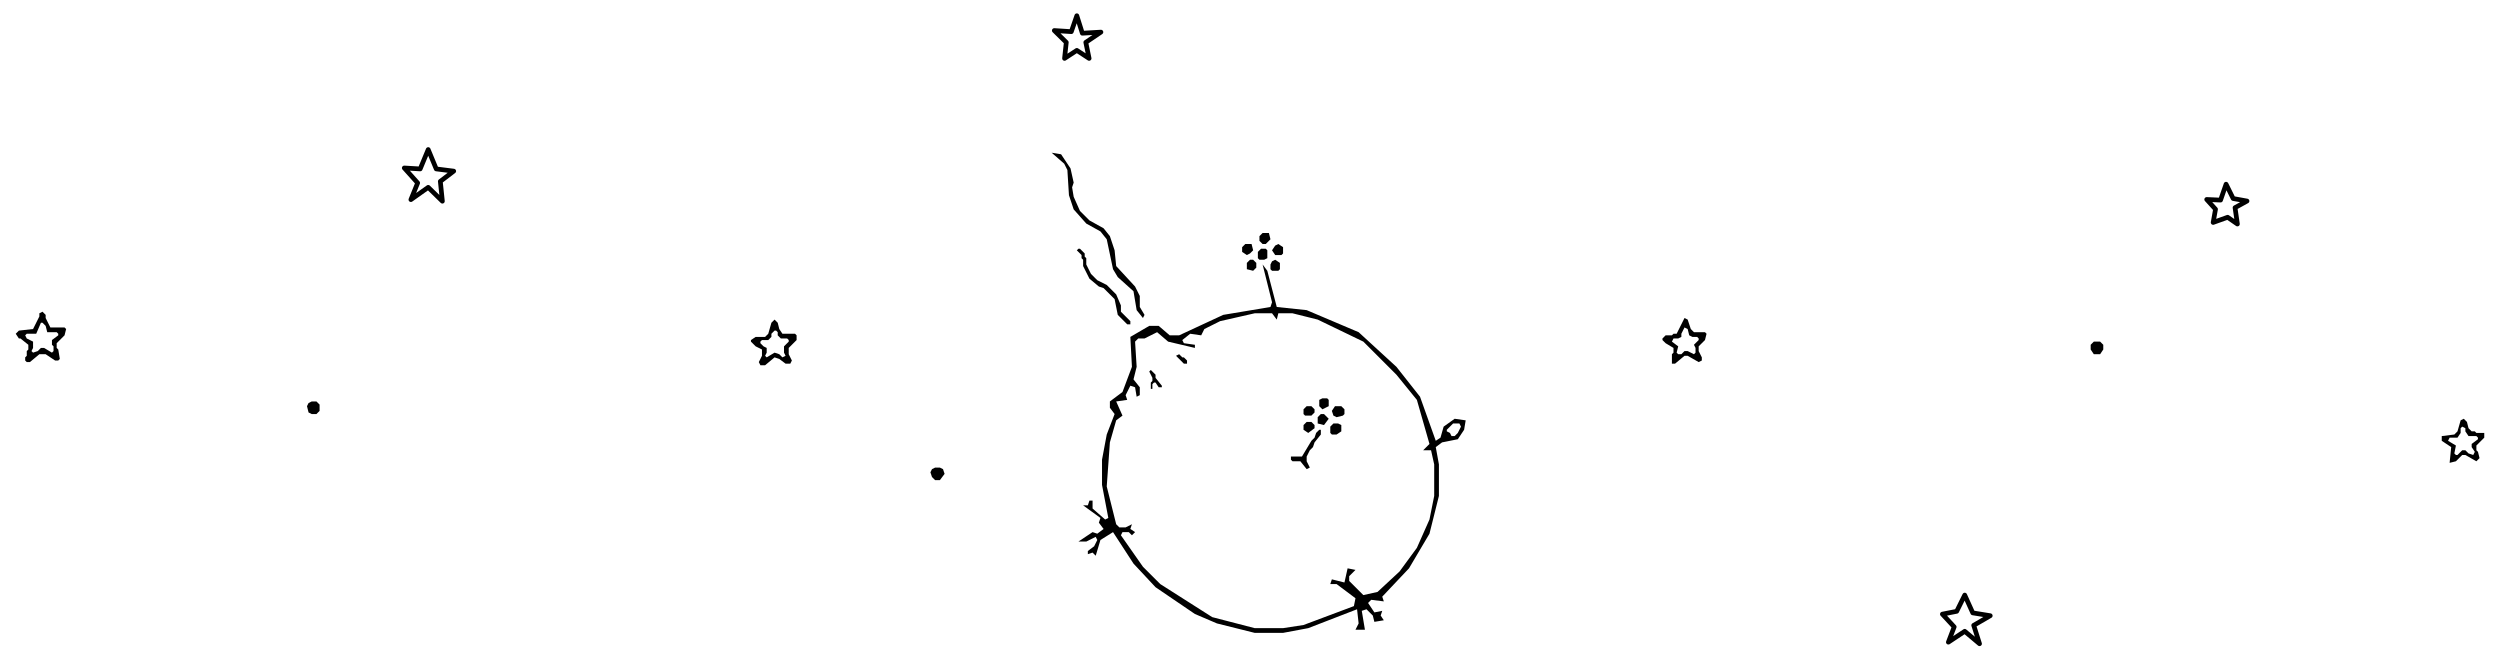
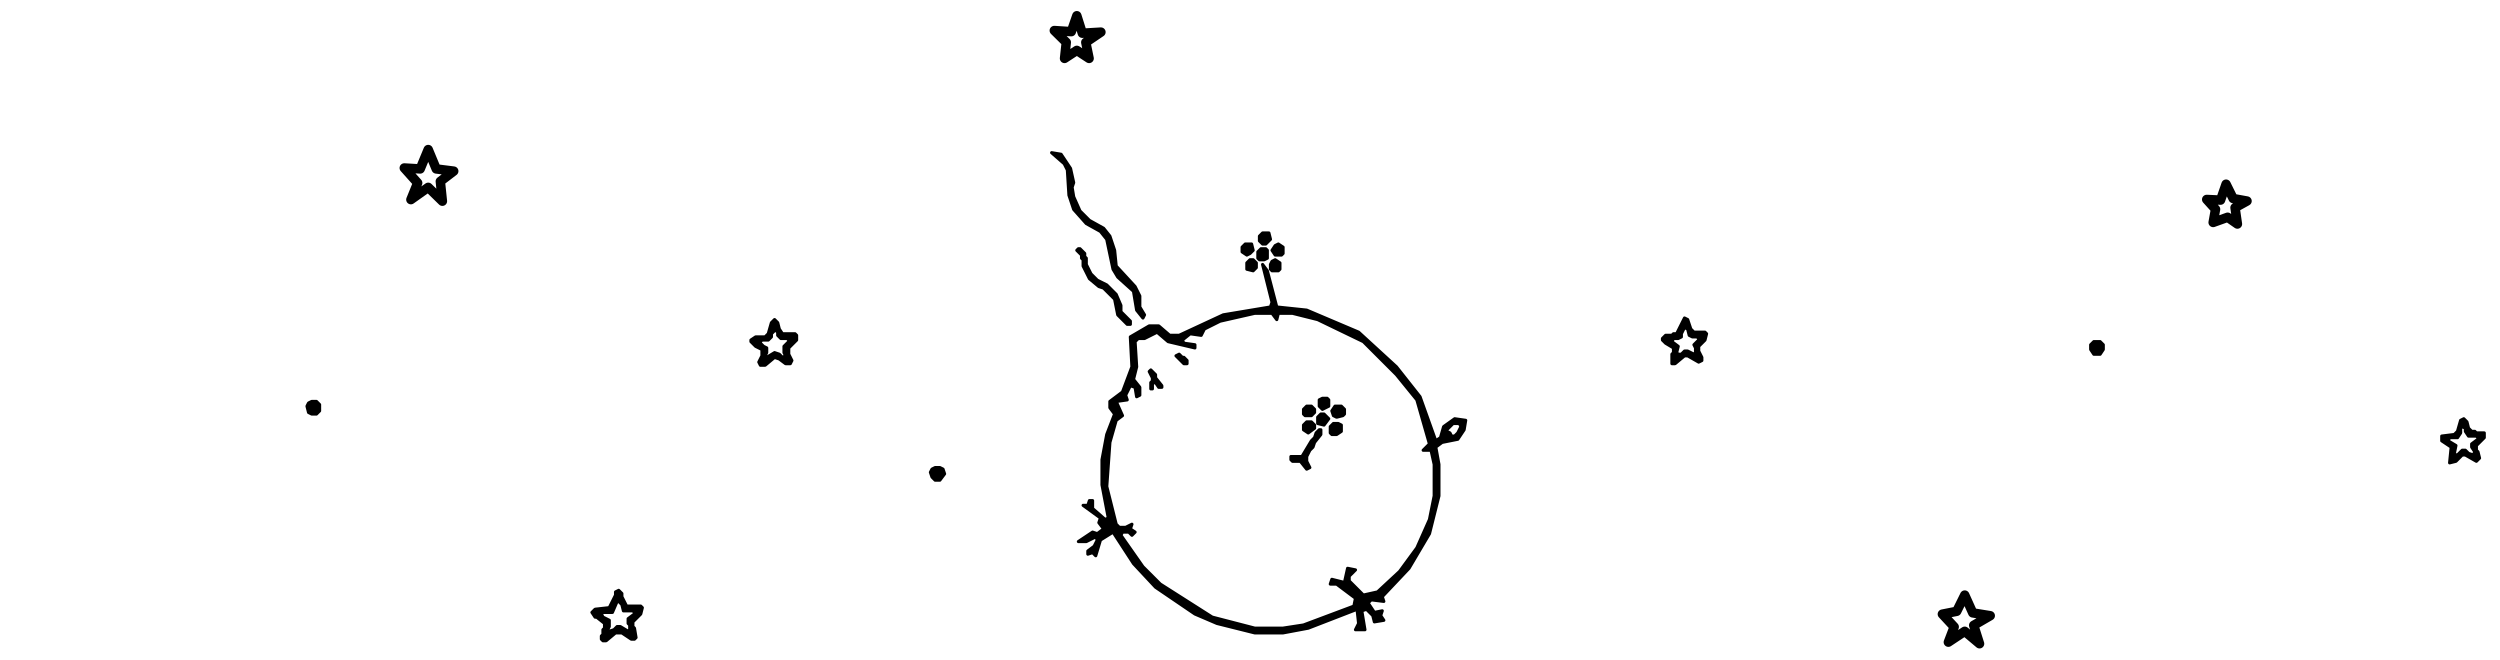
<svg xmlns="http://www.w3.org/2000/svg" width="1588" height="419" viewBox="88 231 1588 419" role="img" aria-labelledby="title desc">
-   <g fill="#000" fill-rule="evenodd">
-     <path d="M756 328 L764 335 L766 339 L767 355 L770 364 L778 373 L787 378 L791 383 L795 402 L798 407 L808 416 L810 428 L814 433 L815 431 L812 426 L812 419 L809 413 L797 400 L796 390 L793 381 L789 376 L780 371 L774 365 L770 356 L769 350 L770 347 L768 338 L762 329 Z     M894 379 L890 379 L888 381 L888 384 L890 386 L892 386 L895 383 Z     M883 386 L879 386 L877 388 L877 391 L880 393 L882 392 L884 390 Z     M900 386 L898 387 L896 390 L898 393 L902 393 L903 392 L903 388 Z     M773 389 L772 390 L775 393 L775 395 L776 396 L776 400 L780 408 L786 413 L789 414 L796 421 L798 431 L804 437 L806 437 L806 435 L800 429 L800 425 L797 418 L791 412 L785 409 L781 405 L778 399 L778 395 L777 394 L777 392 L774 389 Z     M889 389 L887 391 L887 395 L888 396 L891 396 L893 395 L893 390 L892 389 Z     M882 396 L880 398 L880 402 L884 403 L886 401 L886 398 L884 396 Z     M898 396 L896 397 L895 399 L895 402 L896 403 L900 403 L901 402 L901 398 Z     M890 399 L896 423 L895 426 L865 431 L837 444 L831 444 L824 438 L818 438 L806 445 L807 464 L801 480 L793 486 L793 490 L796 494 L791 507 L788 523 L788 539 L792 560 L790 561 L782 554 L782 549 L780 549 L779 552 L776 552 L787 560 L786 563 L789 567 L785 570 L782 569 L773 575 L778 575 L784 572 L785 574 L783 578 L779 581 L779 583 L782 582 L784 584 L787 574 L795 569 L808 589 L822 604 L847 621 L861 627 L885 633 L903 633 L919 630 L950 618 L951 627 L949 631 L955 631 L953 619 L956 618 L960 622 L961 626 L967 625 L965 622 L966 619 L961 620 L957 614 L959 612 L967 613 L966 610 L983 592 L996 570 L1002 546 L1002 526 L1000 515 L1004 512 L1014 510 L1018 504 L1019 498 L1012 497 L1005 502 L1003 509 L1000 511 L990 483 L975 464 L951 442 L918 428 L899 426 L893 403 Z     M115 429 L113 430 L113 432 L109 440 L100 441 L98 443 L100 446 L101 446 L106 450 L106 453 L105 454 L105 457 L104 458 L104 460 L105 461 L107 461 L113 456 L117 456 L123 460 L125 460 L126 459 L125 453 L124 452 L124 449 L129 444 L130 440 L129 439 L120 439 L117 433 L117 431 Z     M811 446 L815 446 L823 442 L830 448 L847 452 L847 450 L840 449 L839 447 L844 443 L851 444 L853 440 L863 435 L885 430 L896 430 L899 434 L900 430 L909 430 L925 434 L954 448 L975 469 L988 485 L996 513 L992 517 L997 517 L999 526 L999 546 L996 561 L988 579 L977 594 L963 607 L954 609 L945 600 L945 597 L949 593 L944 592 L942 601 L934 599 L933 602 L937 602 L949 611 L948 616 L916 628 L903 630 L885 630 L858 623 L825 602 L814 591 L800 571 L801 569 L805 569 L807 571 L809 569 L806 567 L807 564 L803 566 L799 566 L797 564 L791 540 L793 512 L797 498 L801 495 L797 486 L804 485 L803 482 L806 476 L809 477 L810 483 L812 482 L812 477 L808 472 L810 464 L809 448 Z     M1158 433 L1153 443 L1151 443 L1150 444 L1146 444 L1144 446 L1144 447 L1146 449 L1151 452 L1151 455 L1150 456 L1150 462 L1152 462 L1158 457 L1160 457 L1167 461 L1169 460 L1169 458 L1167 454 L1167 451 L1171 447 L1172 443 L1171 442 L1164 442 L1162 440 L1160 434 Z     M580 434 L578 436 L576 443 L574 445 L568 445 L565 447 L565 448 L568 451 L572 453 L572 457 L570 461 L571 463 L574 463 L580 458 L583 459 L587 462 L590 462 L591 460 L589 456 L589 452 L594 447 L594 444 L593 443 L585 443 L583 440 L582 436 Z     M104 444 L105 443 L111 443 L114 436 L115 436 L117 438 L118 442 L124 442 L125 443 L125 444 L121 447 L121 450 L122 451 L122 454 L121 455 L116 452 L114 452 L112 454 L109 455 L108 454 L109 452 L109 448 L105 446 Z     M1158 439 L1160 440 L1161 444 L1163 445 L1166 445 L1167 446 L1167 447 L1164 450 L1165 452 L1165 455 L1164 456 L1160 454 L1158 454 L1156 456 L1154 456 L1153 455 L1154 451 L1150 448 L1151 446 L1154 446 L1156 445 L1156 443 Z     M571 448 L572 447 L576 447 L578 445 L578 443 L580 441 L581 441 L582 442 L582 444 L584 446 L588 446 L589 447 L589 448 L586 451 L586 455 L587 457 L585 458 L583 456 L580 455 L575 458 L574 457 L575 455 L575 452 L573 451 L571 449 Z     M1418 448 L1416 450 L1416 453 L1418 456 L1422 456 L1424 453 L1424 450 L1422 448 Z     M835 457 L840 462 L842 462 L842 460 L840 458 L839 458 L837 456 Z     M819 466 L818 467 L820 471 L820 473 L819 474 L819 478 L820 478 L820 475 L821 474 L822 474 L824 477 L826 477 L826 476 L822 471 L822 469 Z     M931 484 L928 484 L926 485 L926 489 L928 491 L932 489 L932 485 Z     M284 487 L283 489 L284 493 L286 494 L289 494 L291 492 L291 488 L289 486 L286 486 Z     M918 489 L916 491 L916 494 L917 495 L921 495 L923 493 L923 491 L921 489 Z     M936 489 L934 492 L935 495 L937 496 L941 495 L942 494 L942 491 L940 489 Z     M927 494 L925 496 L925 500 L929 501 L932 497 L929 494 Z     M1653 497 L1651 498 L1649 505 L1647 507 L1639 508 L1639 511 L1645 515 L1644 525 L1648 524 L1652 520 L1654 520 L1661 524 L1663 522 L1662 518 L1661 517 L1661 514 L1666 509 L1666 506 L1661 506 L1660 505 L1658 505 L1656 503 L1655 499 Z     M921 499 L918 499 L916 501 L916 504 L919 506 L923 503 L923 501 Z     M935 500 L933 502 L933 506 L934 507 L937 507 L940 505 L940 501 L938 500 Z     M1015 500 L1016 502 L1014 506 L1012 508 L1010 508 L1009 506 L1007 505 L1007 504 L1011 500 Z     M1652 502 L1654 503 L1654 505 L1656 508 L1661 508 L1662 509 L1662 510 L1658 513 L1658 515 L1660 518 L1659 520 L1656 519 L1654 517 L1652 517 L1649 520 L1648 520 L1647 519 L1648 514 L1643 511 L1644 509 L1649 509 L1651 506 L1651 503 Z     M927 504 L926 504 L924 506 L923 509 L921 511 L915 521 L908 521 L908 523 L909 524 L914 524 L918 529 L920 528 L918 524 L918 521 L920 517 L922 515 L923 512 L927 507 Z     M680 529 L679 531 L680 534 L682 536 L685 536 L688 532 L687 529 L685 528 L682 528 Z" />
+   <g fill="#000" fill-rule="evenodd" stroke="#000" stroke-width="2" stroke-linejoin="round" stroke-linecap="round">
+     <path d="M756 328 L764 335 L766 339 L767 355 L770 364 L778 373 L787 378 L791 383 L795 402 L798 407 L808 416 L810 428 L814 433 L815 431 L812 426 L812 419 L809 413 L797 400 L796 390 L793 381 L789 376 L780 371 L774 365 L770 356 L769 350 L770 347 L768 338 L762 329 Z      M894 379 L890 379 L888 381 L888 384 L890 386 L892 386 L895 383 Z      M883 386 L879 386 L877 388 L877 391 L880 393 L882 392 L884 390 Z      M900 386 L898 387 L896 390 L898 393 L902 393 L903 392 L903 388 Z      M773 389 L772 390 L775 393 L775 395 L776 396 L776 400 L780 408 L786 413 L789 414 L796 421 L798 431 L804 437 L806 437 L806 435 L800 429 L800 425 L797 418 L791 412 L785 409 L781 405 L778 399 L778 395 L777 394 L777 392 L774 389 Z      M889 389 L887 391 L887 395 L888 396 L891 396 L893 395 L893 390 L892 389 Z      M882 396 L880 398 L880 402 L884 403 L886 401 L886 398 L884 396 Z      M898 396 L896 397 L895 399 L895 402 L896 403 L900 403 L901 402 L901 398 Z      M890 399 L896 423 L895 426 L865 431 L837 444 L831 444 L824 438 L818 438 L806 445 L807 464 L801 480 L793 486 L793 490 L796 494 L791 507 L788 523 L788 539 L792 560 L790 561 L782 554 L782 549 L780 549 L779 552 L776 552 L787 560 L786 563 L789 567 L785 570 L782 569 L773 575 L778 575 L784 572 L785 574 L783 578 L779 581 L779 583 L782 582 L784 584 L787 574 L795 569 L808 589 L822 604 L847 621 L861 627 L885 633 L903 633 L919 630 L950 618 L951 627 L949 631 L955 631 L953 619 L956 618 L960 622 L961 626 L967 625 L965 622 L966 619 L961 620 L957 614 L959 612 L967 613 L966 610 L983 592 L996 570 L1002 546 L1002 526 L1000 515 L1004 512 L1014 510 L1018 504 L1019 498 L1012 497 L1005 502 L1003 509 L1000 511 L990 483 L975 464 L951 442 L918 428 L899 426 L893 403 Z      M 481 606 L 479 607 L 479 609 L 475 617 L 466 618 L 464 620 L 466 623 L 467 623 L 472 627 L 472 630 L 471 631 L 471 634 L 470 635 L 470 637 L 471 638 L 473 638 L 479 633 L 483 633 L 489 637 L 491 637 L 492 636 L 491 630 L 490 629 L 490 626 L 495 621 L 496 617 L 495 616 L 486 616 L 483 610 L 483 608 Z M811 446 L815 446 L823 442 L830 448 L847 452 L847 450 L840 449 L839 447 L844 443 L851 444 L853 440 L863 435 L885 430 L896 430 L899 434 L900 430 L909 430 L925 434 L954 448 L975 469 L988 485 L996 513 L992 517 L997 517 L999 526 L999 546 L996 561 L988 579 L977 594 L963 607 L954 609 L945 600 L945 597 L949 593 L944 592 L942 601 L934 599 L933 602 L937 602 L949 611 L948 616 L916 628 L903 630 L885 630 L858 623 L825 602 L814 591 L800 571 L801 569 L805 569 L807 571 L809 569 L806 567 L807 564 L803 566 L799 566 L797 564 L791 540 L793 512 L797 498 L801 495 L797 486 L804 485 L803 482 L806 476 L809 477 L810 483 L812 482 L812 477 L808 472 L810 464 L809 448 Z      M1158 433 L1153 443 L1151 443 L1150 444 L1146 444 L1144 446 L1144 447 L1146 449 L1151 452 L1151 455 L1150 456 L1150 462 L1152 462 L1158 457 L1160 457 L1167 461 L1169 460 L1169 458 L1167 454 L1167 451 L1171 447 L1172 443 L1171 442 L1164 442 L1162 440 L1160 434 Z      M580 434 L578 436 L576 443 L574 445 L568 445 L565 447 L565 448 L568 451 L572 453 L572 457 L570 461 L571 463 L574 463 L580 458 L583 459 L587 462 L590 462 L591 460 L589 456 L589 452 L594 447 L594 444 L593 443 L585 443 L583 440 L582 436 Z      M 470 621 L 471 620 L 477 620 L 480 613 L 481 613 L 483 615 L 484 619 L 490 619 L 491 620 L 491 621 L 487 624 L 487 627 L 488 628 L 488 631 L 487 632 L 482 629 L 480 629 L 478 631 L 475 632 L 474 631 L 475 629 L 475 625 L 471 623 Z M1158 439 L1160 440 L1161 444 L1163 445 L1166 445 L1167 446 L1167 447 L1164 450 L1165 452 L1165 455 L1164 456 L1160 454 L1158 454 L1156 456 L1154 456 L1153 455 L1154 451 L1150 448 L1151 446 L1154 446 L1156 445 L1156 443 Z      M571 448 L572 447 L576 447 L578 445 L578 443 L580 441 L581 441 L582 442 L582 444 L584 446 L588 446 L589 447 L589 448 L586 451 L586 455 L587 457 L585 458 L583 456 L580 455 L575 458 L574 457 L575 455 L575 452 L573 451 L571 449 Z      M1418 448 L1416 450 L1416 453 L1418 456 L1422 456 L1424 453 L1424 450 L1422 448 Z      M835 457 L840 462 L842 462 L842 460 L840 458 L839 458 L837 456 Z      M819 466 L818 467 L820 471 L820 473 L819 474 L819 478 L820 478 L820 475 L821 474 L822 474 L824 477 L826 477 L826 476 L822 471 L822 469 Z      M931 484 L928 484 L926 485 L926 489 L928 491 L932 489 L932 485 Z      M284 487 L283 489 L284 493 L286 494 L289 494 L291 492 L291 488 L289 486 L286 486 Z      M918 489 L916 491 L916 494 L917 495 L921 495 L923 493 L923 491 L921 489 Z      M936 489 L934 492 L935 495 L937 496 L941 495 L942 494 L942 491 L940 489 Z      M927 494 L925 496 L925 500 L929 501 L932 497 L929 494 Z      M1653 497 L1651 498 L1649 505 L1647 507 L1639 508 L1639 511 L1645 515 L1644 525 L1648 524 L1652 520 L1654 520 L1661 524 L1663 522 L1662 518 L1661 517 L1661 514 L1666 509 L1666 506 L1661 506 L1660 505 L1658 505 L1656 503 L1655 499 Z      M921 499 L918 499 L916 501 L916 504 L919 506 L923 503 L923 501 Z      M935 500 L933 502 L933 506 L934 507 L937 507 L940 505 L940 501 L938 500 Z      M1015 500 L1016 502 L1014 506 L1012 508 L1010 508 L1009 506 L1007 505 L1007 504 L1011 500 Z      M1652 502 L1654 503 L1654 505 L1656 508 L1661 508 L1662 509 L1662 510 L1658 513 L1658 515 L1660 518 L1659 520 L1656 519 L1654 517 L1652 517 L1649 520 L1648 520 L1647 519 L1648 514 L1643 511 L1644 509 L1649 509 L1651 506 L1651 503 Z      M927 504 L926 504 L924 506 L923 509 L921 511 L915 521 L908 521 L908 523 L909 524 L914 524 L918 529 L920 528 L918 524 L918 521 L920 517 L922 515 L923 512 L927 507 Z      M680 529 L679 531 L680 534 L682 536 L685 536 L688 532 L687 529 L685 528 L682 528 Z" />
  </g>
-   <g fill="none" stroke="#000" stroke-width="3" stroke-linecap="round" stroke-linejoin="round">
+   <g fill="none" stroke="#000" stroke-width="6" stroke-linecap="round" stroke-linejoin="round">
    <path d="M 360.0 326.0 L 365.1 338.3 L 376.2 339.7 L 367.7 346.2 L 369.0 358.8 L 360.0 350.0 L 349.0 357.8 L 353.3 347.2 L 344.8 337.7 L 354.9 338.3 Z" />
    <path d="M 772.0 241.0 L 775.5 252.1 L 787.3 251.4 L 777.7 257.9 L 779.8 268.1 L 772.0 263.0 L 764.2 268.1 L 765.3 257.9 L 757.7 250.4 L 768.5 251.1 Z" />
    <path d="M 1336.0 609.0 L 1341.1 620.3 L 1352.2 622.1 L 1341.7 628.2 L 1345.4 639.9 L 1336.0 632.0 L 1325.6 638.9 L 1329.3 629.2 L 1321.8 621.1 L 1330.9 619.3 Z" />
    <path d="M 1502.0 348.0 L 1506.5 357.1 L 1515.3 358.7 L 1507.7 362.9 L 1509.2 373.3 L 1503.0 369.0 L 1493.8 372.3 L 1495.3 363.9 L 1489.7 357.7 L 1498.5 358.1 Z" />
  </g>
</svg>
